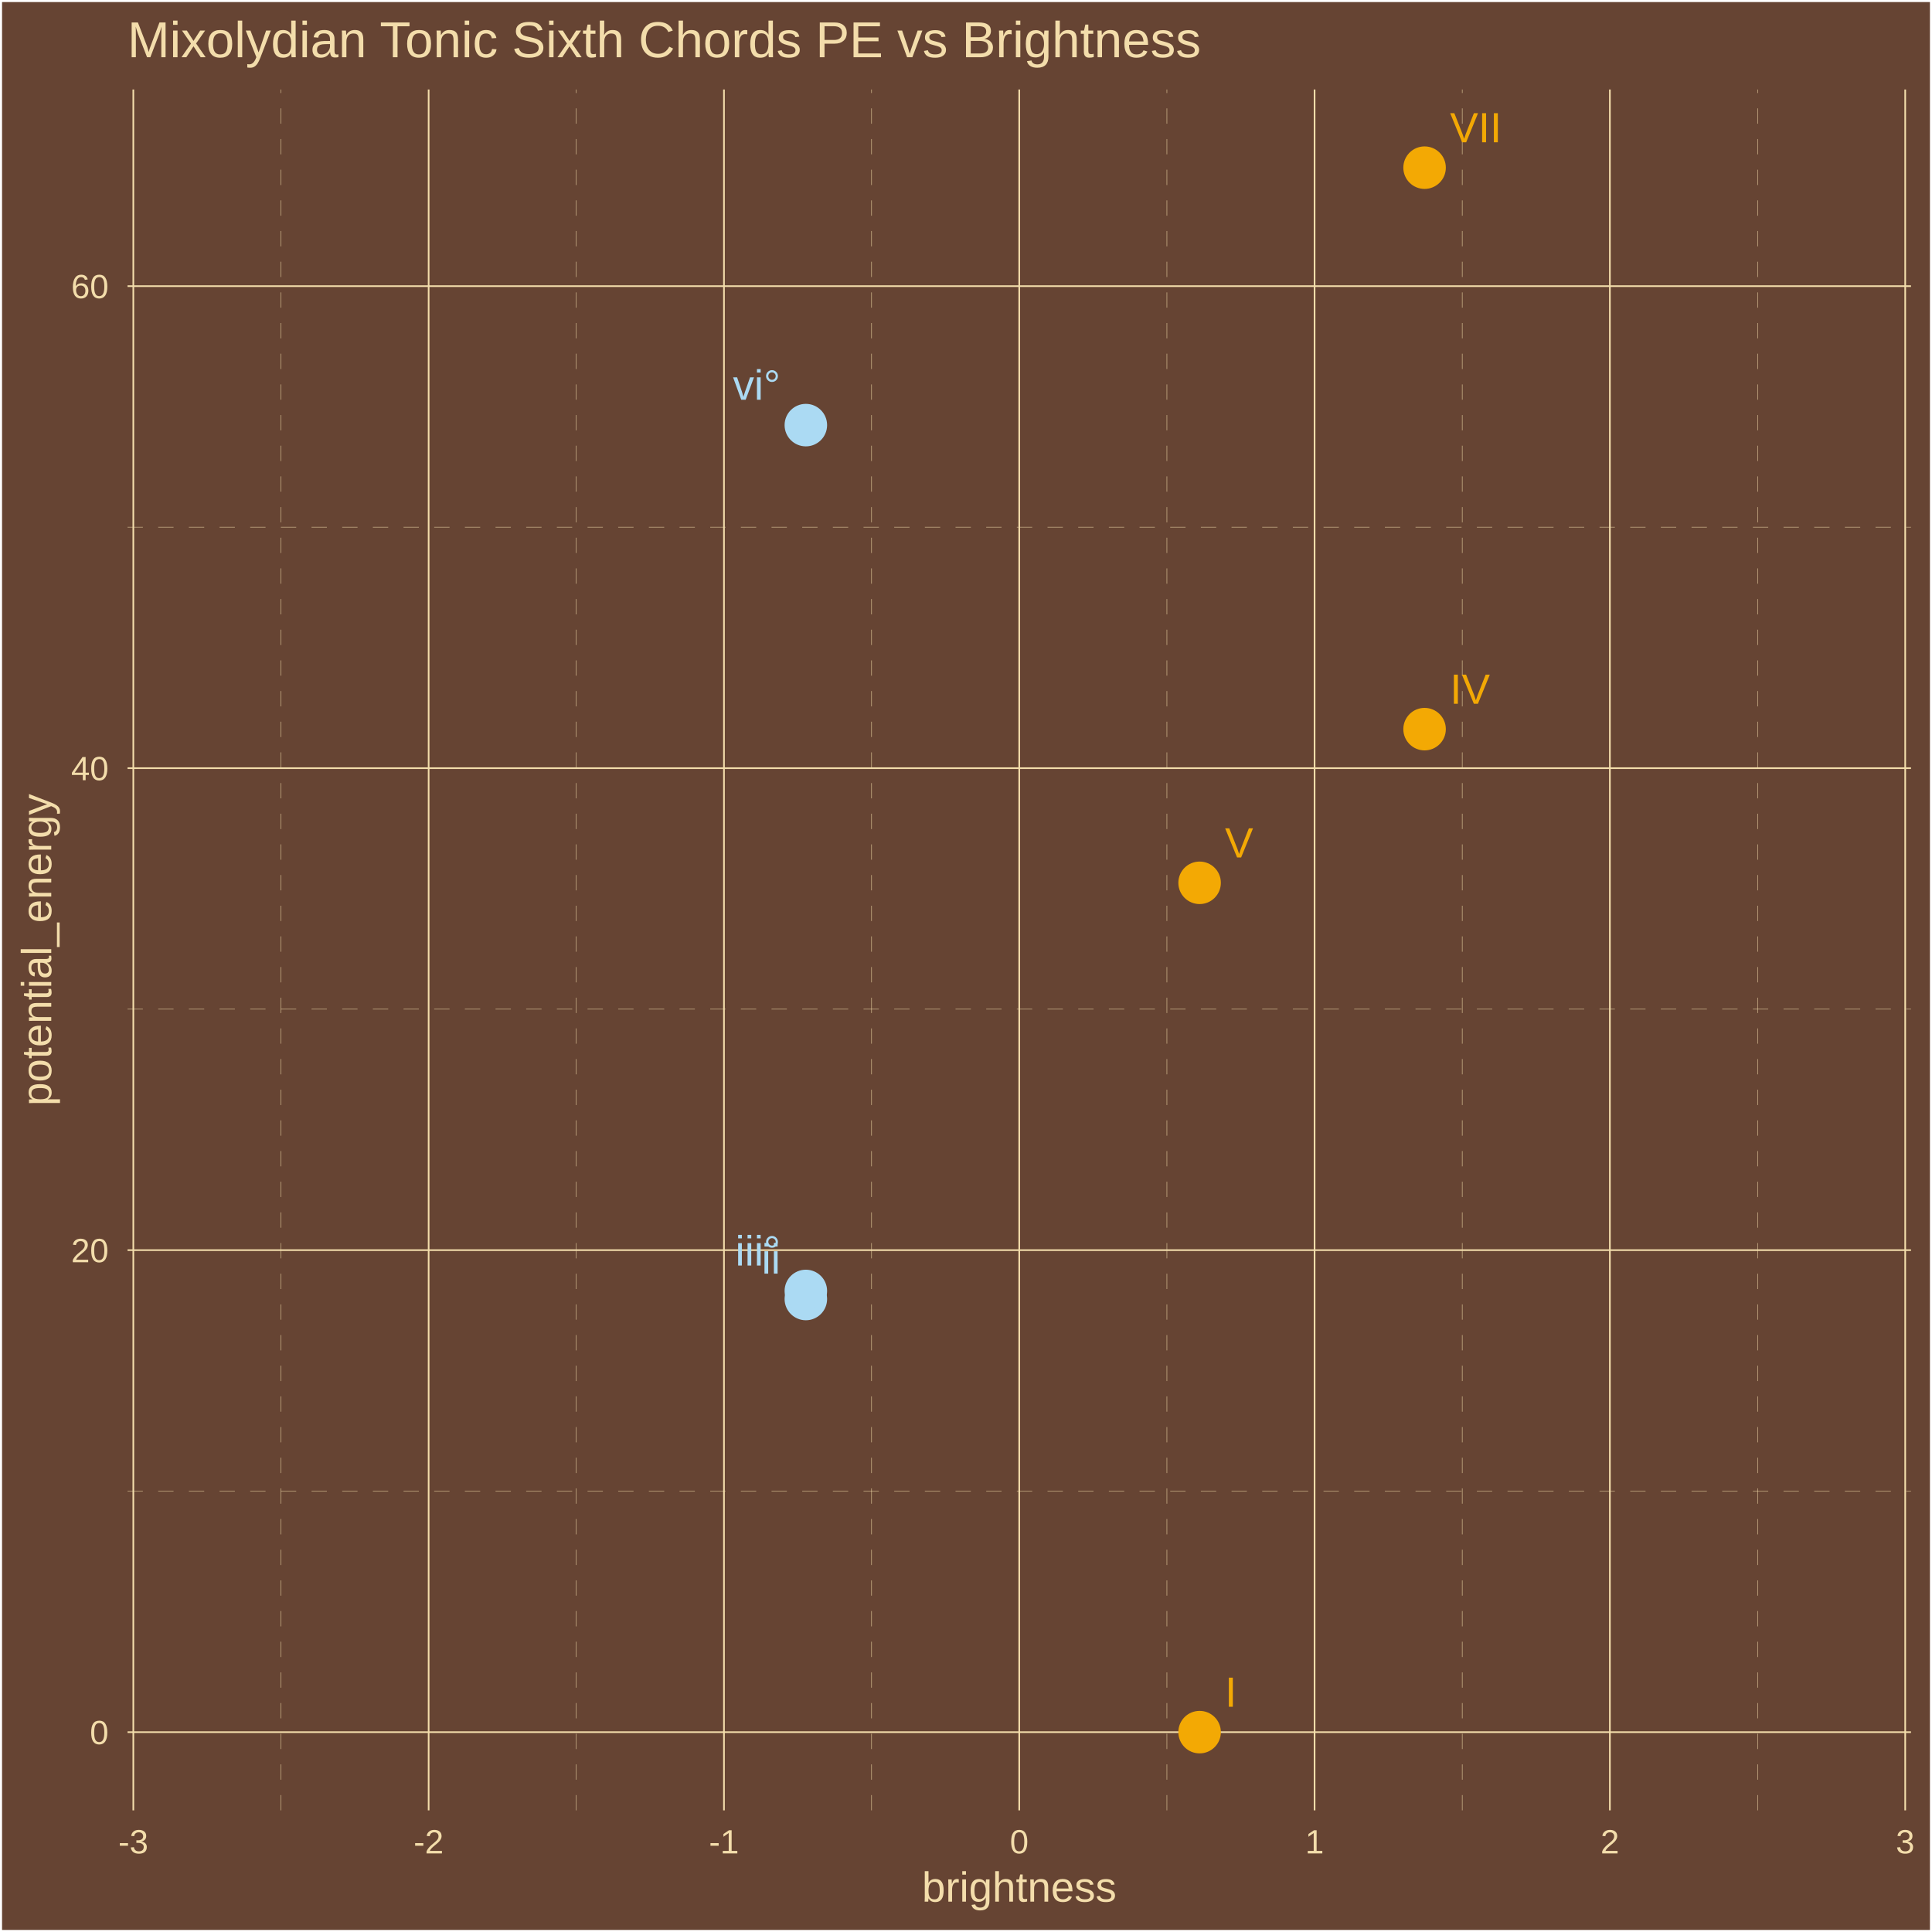
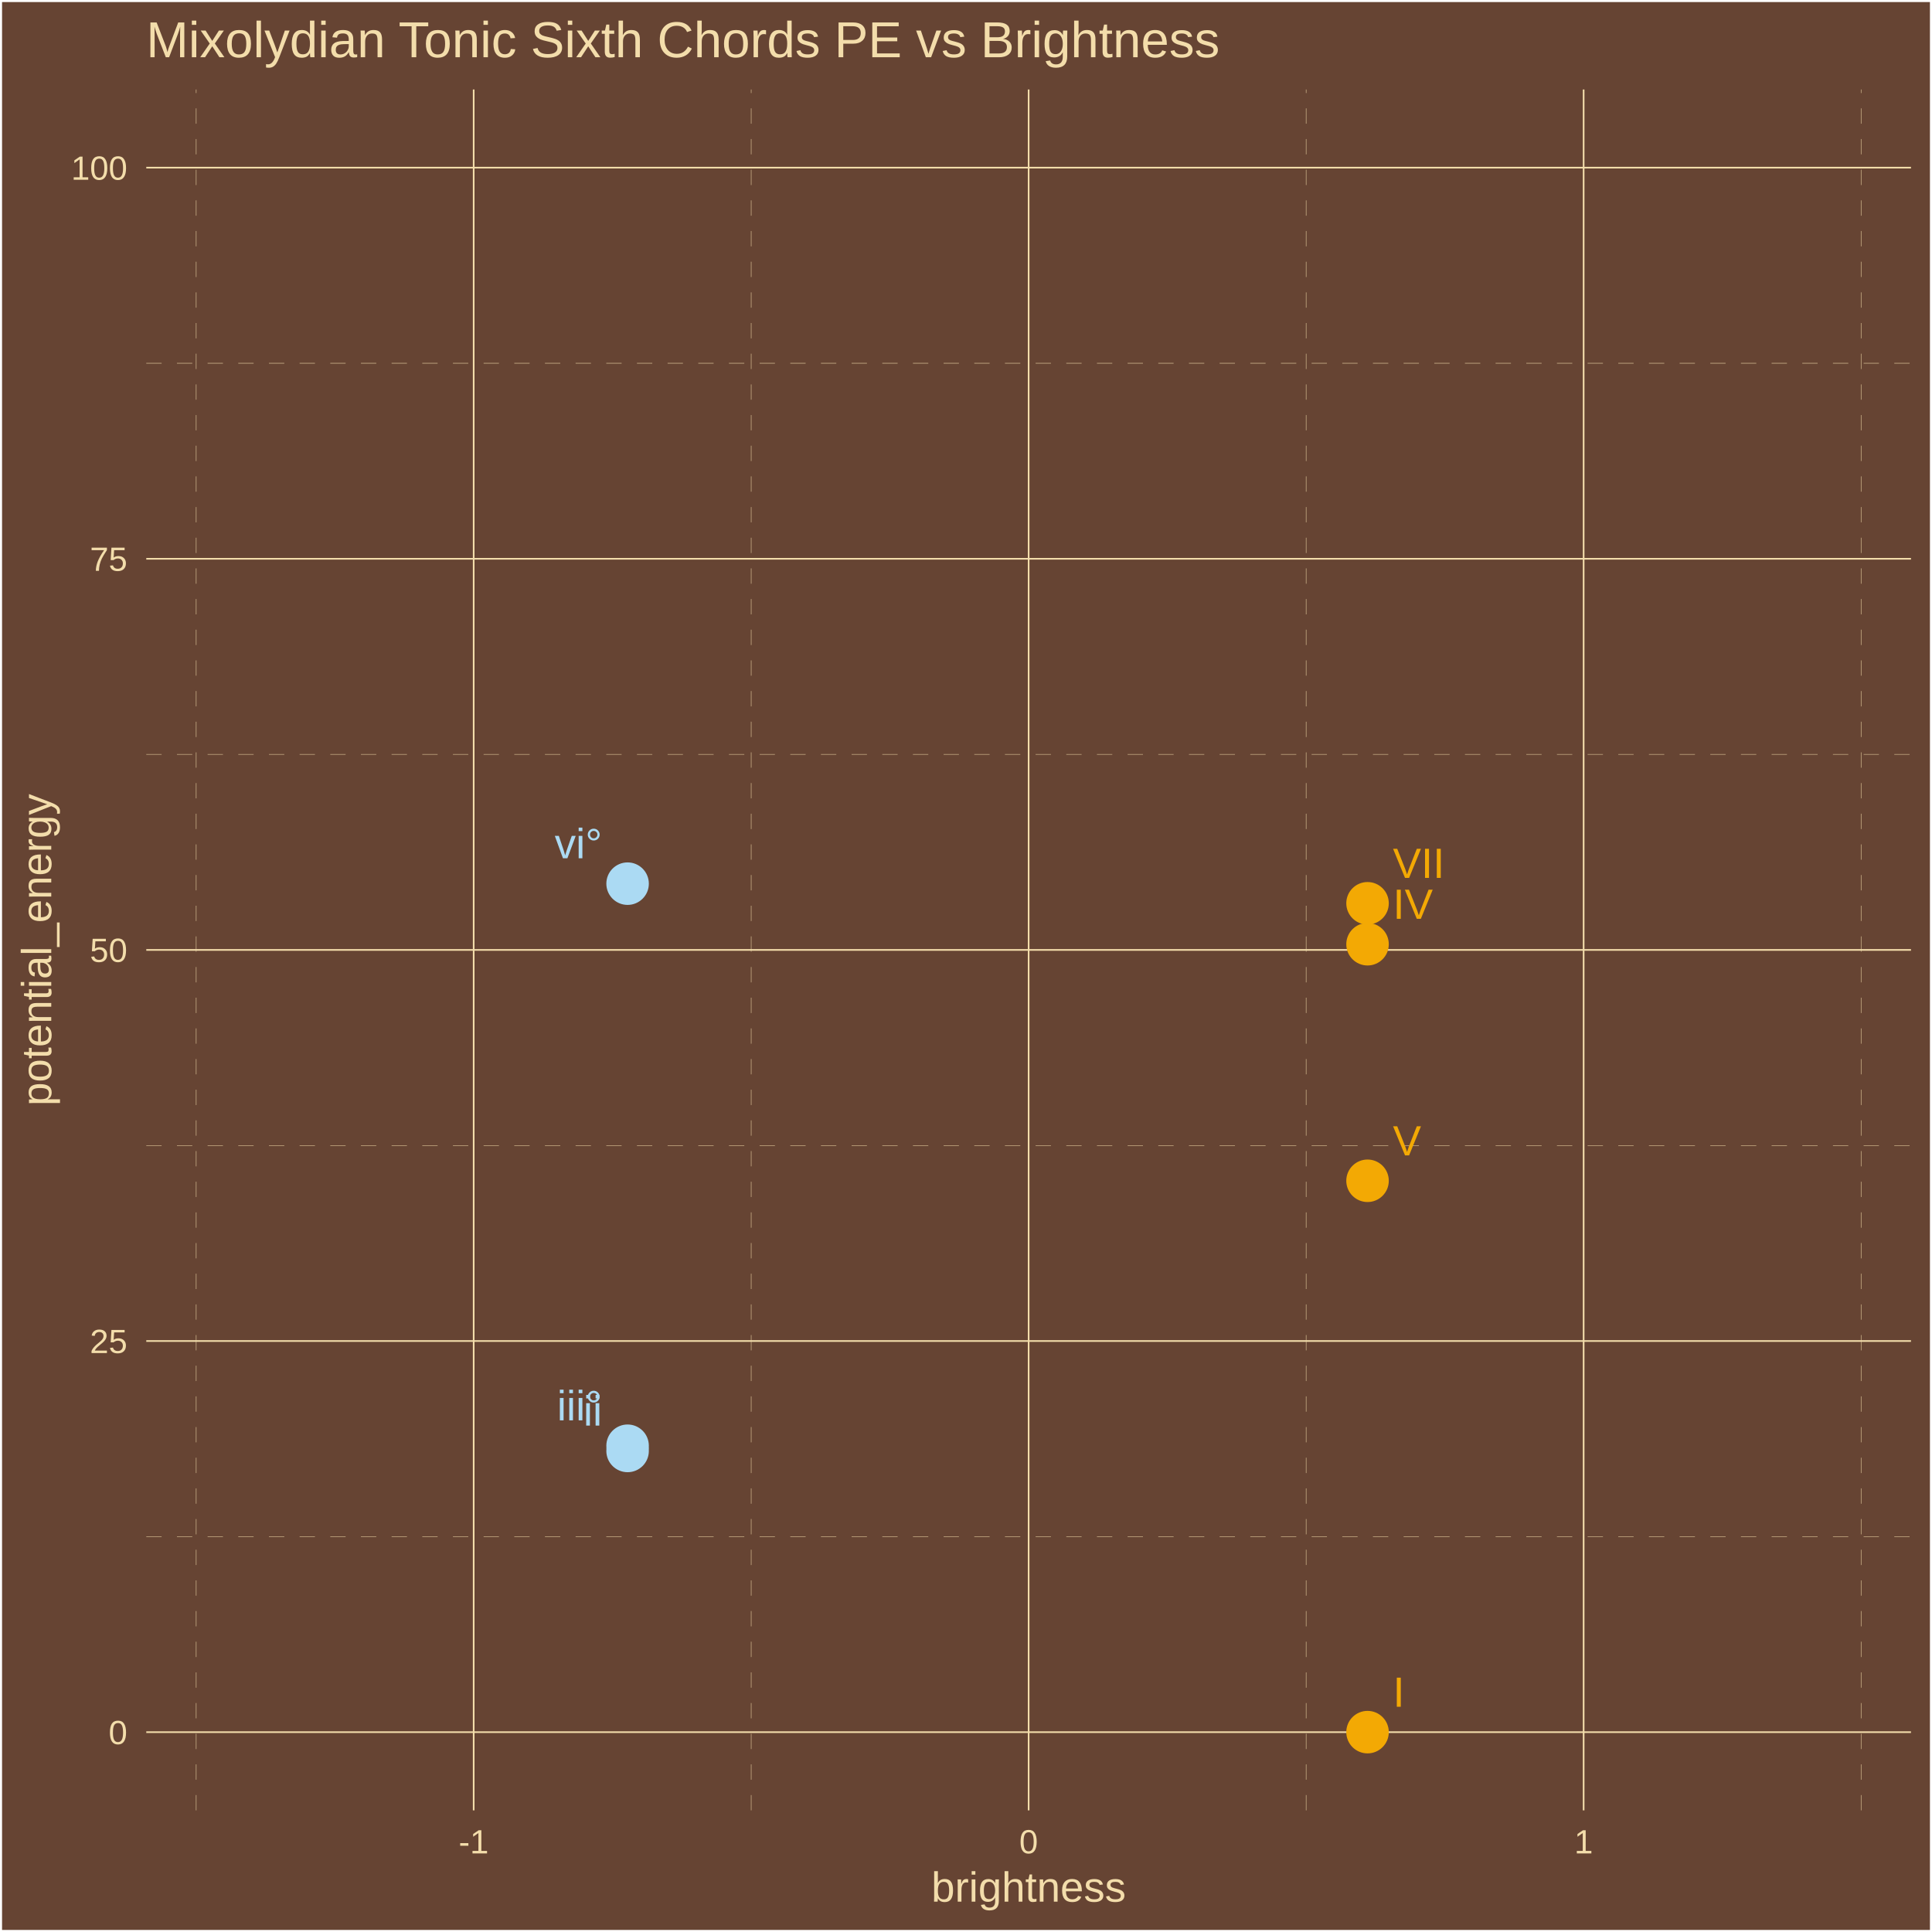
<svg xmlns="http://www.w3.org/2000/svg" class="svglite" width="504.00pt" height="504.00pt" viewBox="0 0 504.00 504.00">
  <defs>
    <style type="text/css">
    .svglite line, .svglite polyline, .svglite polygon, .svglite path, .svglite rect, .svglite circle {
      fill: none;
      stroke: #000000;
      stroke-linecap: round;
      stroke-linejoin: round;
      stroke-miterlimit: 10.00;
    }
    .svglite text {
      white-space: pre;
    }
  </style>
  </defs>
  <rect width="100%" height="100%" style="stroke: none; fill: #664433;" />
  <defs>
    <clipPath id="cpMC4wMHw1MDQuMDB8MC4wMHw1MDQuMDA=">
      <rect x="0.00" y="0.00" width="504.00" height="504.00" />
    </clipPath>
  </defs>
  <g clip-path="url(#cpMC4wMHw1MDQuMDB8MC4wMHw1MDQuMDA=)">
    <rect x="0.00" y="0" width="504.00" height="504.00" style="stroke-width: 1.07; stroke: #FFFFFF; fill: #664433;" />
  </g>
  <defs>
-     <clipPath id="cpMzMuMjd8NDk4LjUyfDIzLjM0fDQ3Mi4yNw==">
-       <rect x="33.27" y="23.34" width="465.25" height="448.93" />
+     <clipPath id="cpMzguMTZ8NDk4LjUyfDIzLjM0fDQ3Mi4yNw==">
+       <rect x="38.16" y="23.34" width="460.36" height="448.93" />
    </clipPath>
  </defs>
-   <g clip-path="url(#cpMzMuMjd8NDk4LjUyfDIzLjM0fDQ3Mi4yNw==)">
-     <rect x="33.27" y="23.34" width="465.25" height="448.93" style="stroke-width: 1.07; stroke: none; fill: #664433;" />
-     <polyline points="33.27,388.99 498.52,388.99 " style="stroke-width: 0.11; stroke: #F3DDAB; stroke-dasharray: 4.00,4.00; stroke-linecap: butt;" />
-     <polyline points="33.27,263.26 498.52,263.26 " style="stroke-width: 0.11; stroke: #F3DDAB; stroke-dasharray: 4.00,4.00; stroke-linecap: butt;" />
-     <polyline points="33.27,137.52 498.52,137.52 " style="stroke-width: 0.11; stroke: #F3DDAB; stroke-dasharray: 4.00,4.00; stroke-linecap: butt;" />
-     <polyline points="73.30,472.27 73.30,23.34 " style="stroke-width: 0.11; stroke: #F3DDAB; stroke-dasharray: 4.00,4.00; stroke-linecap: butt;" />
-     <polyline points="150.34,472.27 150.34,23.34 " style="stroke-width: 0.11; stroke: #F3DDAB; stroke-dasharray: 4.00,4.00; stroke-linecap: butt;" />
-     <polyline points="227.37,472.27 227.37,23.34 " style="stroke-width: 0.11; stroke: #F3DDAB; stroke-dasharray: 4.00,4.00; stroke-linecap: butt;" />
-     <polyline points="304.41,472.27 304.41,23.34 " style="stroke-width: 0.11; stroke: #F3DDAB; stroke-dasharray: 4.00,4.00; stroke-linecap: butt;" />
-     <polyline points="381.45,472.27 381.45,23.34 " style="stroke-width: 0.11; stroke: #F3DDAB; stroke-dasharray: 4.00,4.00; stroke-linecap: butt;" />
-     <polyline points="458.49,472.27 458.49,23.34 " style="stroke-width: 0.11; stroke: #F3DDAB; stroke-dasharray: 4.00,4.00; stroke-linecap: butt;" />
-     <polyline points="33.27,451.86 498.52,451.86 " style="stroke-width: 0.43; stroke: #F3DDAB; stroke-linecap: butt;" />
-     <polyline points="33.27,326.12 498.52,326.12 " style="stroke-width: 0.43; stroke: #F3DDAB; stroke-linecap: butt;" />
-     <polyline points="33.27,200.39 498.52,200.39 " style="stroke-width: 0.43; stroke: #F3DDAB; stroke-linecap: butt;" />
-     <polyline points="33.27,74.65 498.52,74.65 " style="stroke-width: 0.43; stroke: #F3DDAB; stroke-linecap: butt;" />
-     <polyline points="34.78,472.27 34.78,23.34 " style="stroke-width: 0.43; stroke: #F3DDAB; stroke-linecap: butt;" />
-     <polyline points="111.82,472.27 111.82,23.34 " style="stroke-width: 0.43; stroke: #F3DDAB; stroke-linecap: butt;" />
-     <polyline points="188.86,472.27 188.86,23.34 " style="stroke-width: 0.43; stroke: #F3DDAB; stroke-linecap: butt;" />
-     <polyline points="265.89,472.27 265.89,23.34 " style="stroke-width: 0.43; stroke: #F3DDAB; stroke-linecap: butt;" />
-     <polyline points="342.93,472.27 342.93,23.34 " style="stroke-width: 0.43; stroke: #F3DDAB; stroke-linecap: butt;" />
-     <polyline points="419.97,472.27 419.97,23.34 " style="stroke-width: 0.43; stroke: #F3DDAB; stroke-linecap: butt;" />
-     <polyline points="497.01,472.27 497.01,23.34 " style="stroke-width: 0.43; stroke: #F3DDAB; stroke-linecap: butt;" />
-     <circle cx="312.94" cy="451.86" r="5.19" style="stroke-width: 0.71; stroke: #F3A904; fill: #F3A904;" />
-     <circle cx="210.22" cy="338.87" r="5.19" style="stroke-width: 0.71; stroke: #ABDAF3; fill: #ABDAF3;" />
-     <circle cx="210.22" cy="336.77" r="5.19" style="stroke-width: 0.71; stroke: #ABDAF3; fill: #ABDAF3;" />
-     <circle cx="371.63" cy="190.21" r="5.19" style="stroke-width: 0.71; stroke: #F3A904; fill: #F3A904;" />
-     <circle cx="312.94" cy="230.30" r="5.19" style="stroke-width: 0.71; stroke: #F3A904; fill: #F3A904;" />
-     <circle cx="210.22" cy="110.90" r="5.19" style="stroke-width: 0.71; stroke: #ABDAF3; fill: #ABDAF3;" />
-     <circle cx="371.63" cy="43.74" r="5.19" style="stroke-width: 0.71; stroke: #F3A904; fill: #F3A904;" />
-     <polygon points="315.10,451.86 328.24,451.86 328.16,451.86 328.50,451.84 328.85,451.77 329.17,451.65 329.47,451.48 329.74,451.26 329.97,451.00 330.16,450.70 330.29,450.38 330.38,450.05 330.40,449.70 330.40,449.70 330.40,431.71 330.40,431.71 330.38,431.36 330.29,431.02 330.16,430.70 329.97,430.41 329.74,430.15 329.47,429.93 329.17,429.76 328.85,429.63 328.50,429.56 328.24,429.55 315.10,429.55 315.36,429.56 315.01,429.55 314.67,429.59 314.33,429.69 314.02,429.84 313.73,430.03 313.48,430.28 313.27,430.55 313.11,430.86 313.00,431.19 312.94,431.53 312.94,431.71 312.94,449.70 312.94,449.53 312.94,449.87 313.00,450.22 313.11,450.55 313.27,450.85 313.48,451.13 313.73,451.37 314.02,451.57 314.33,451.72 314.67,451.82 315.01,451.86 " style="stroke-width: nan; stroke: none;" />
-     <text x="319.56" y="445.24" style="font-size: 11.04px;fill: #F3A904; font-family: &quot;Arial&quot;;" textLength="3.07px" lengthAdjust="spacingAndGlyphs">I</text>
-     <polygon points="193.08,338.87 208.06,338.87 207.97,338.87 208.32,338.86 208.66,338.79 208.98,338.66 209.29,338.49 209.56,338.27 209.79,338.01 209.97,337.71 210.11,337.40 210.19,337.06 210.22,336.71 210.22,336.71 210.22,318.72 210.22,318.72 210.19,318.37 210.11,318.03 209.97,317.71 209.79,317.42 209.56,317.16 209.29,316.94 208.98,316.77 208.66,316.64 208.32,316.57 208.06,316.56 193.08,316.56 193.34,316.57 193.00,316.56 192.65,316.60 192.32,316.70 192.00,316.85 191.72,317.05 191.47,317.29 191.26,317.56 191.10,317.87 190.99,318.20 190.93,318.54 190.92,318.72 190.92,336.71 190.93,336.54 190.93,336.88 190.99,337.23 191.10,337.56 191.26,337.87 191.47,338.14 191.72,338.38 192.00,338.58 192.32,338.73 192.65,338.83 193.00,338.87 " style="stroke-width: nan; stroke: none;" />
-     <text x="203.60" y="332.25" text-anchor="end" style="font-size: 11.04px;fill: #ABDAF3; font-family: &quot;Arial&quot;;" textLength="4.90px" lengthAdjust="spacingAndGlyphs">ii</text>
-     <polygon points="186.22,336.77 208.06,336.77 207.97,336.77 208.32,336.75 208.66,336.68 208.98,336.56 209.29,336.39 209.56,336.17 209.79,335.91 209.97,335.61 210.11,335.29 210.19,334.95 210.22,334.61 210.22,334.61 210.22,316.62 210.22,316.62 210.19,316.27 210.11,315.93 209.97,315.61 209.79,315.32 209.56,315.06 209.29,314.84 208.98,314.66 208.66,314.54 208.32,314.47 208.06,314.46 186.22,314.46 186.48,314.47 186.13,314.46 185.79,314.50 185.46,314.60 185.14,314.75 184.86,314.94 184.60,315.18 184.40,315.46 184.23,315.77 184.12,316.10 184.07,316.44 184.06,316.62 184.06,334.61 184.07,334.43 184.07,334.78 184.12,335.13 184.23,335.46 184.40,335.76 184.60,336.04 184.86,336.28 185.14,336.48 185.46,336.63 185.79,336.72 186.13,336.77 " style="stroke-width: nan; stroke: none;" />
-     <text x="203.60" y="330.14" text-anchor="end" style="font-size: 11.04px;fill: #ABDAF3; font-family: &quot;Arial&quot;;" textLength="11.76px" lengthAdjust="spacingAndGlyphs">iii°</text>
-     <polygon points="373.79,190.21 394.30,190.21 394.21,190.21 394.56,190.20 394.90,190.13 395.22,190.00 395.53,189.83 395.80,189.61 396.03,189.35 396.21,189.06 396.35,188.74 396.43,188.40 396.46,188.05 396.46,188.05 396.46,170.06 396.46,170.06 396.43,169.71 396.35,169.38 396.21,169.06 396.03,168.76 395.80,168.50 395.53,168.28 395.22,168.11 394.90,167.99 394.56,167.92 394.30,167.90 373.79,167.90 374.05,167.92 373.71,167.90 373.36,167.94 373.03,168.04 372.71,168.19 372.43,168.39 372.18,168.63 371.97,168.91 371.81,169.21 371.70,169.54 371.64,169.89 371.63,170.06 371.63,188.05 371.64,187.88 371.64,188.23 371.70,188.57 371.81,188.90 371.97,189.21 372.18,189.49 372.43,189.73 372.71,189.92 373.03,190.07 373.36,190.17 373.71,190.21 " style="stroke-width: nan; stroke: none;" />
-     <text x="378.26" y="183.59" style="font-size: 11.04px;fill: #F3A904; font-family: &quot;Arial&quot;;" textLength="10.43px" lengthAdjust="spacingAndGlyphs">IV</text>
-     <polygon points="315.10,230.30 332.54,230.30 332.45,230.30 332.80,230.29 333.14,230.22 333.46,230.10 333.76,229.92 334.03,229.70 334.26,229.44 334.45,229.15 334.58,228.83 334.67,228.49 334.70,228.14 334.70,228.14 334.70,210.15 334.70,210.15 334.67,209.81 334.58,209.47 334.45,209.15 334.26,208.85 334.03,208.59 333.76,208.37 333.46,208.20 333.14,208.08 332.80,208.01 332.54,207.99 315.10,207.99 315.36,208.01 315.01,207.99 314.67,208.04 314.33,208.13 314.02,208.28 313.73,208.48 313.48,208.72 313.27,209.00 313.11,209.31 313.00,209.63 312.94,209.98 312.94,210.15 312.94,228.14 312.94,227.97 312.94,228.32 313.00,228.66 313.11,228.99 313.27,229.30 313.48,229.58 313.73,229.82 314.02,230.02 314.33,230.16 314.67,230.26 315.01,230.30 " style="stroke-width: nan; stroke: none;" />
-     <text x="319.56" y="223.68" style="font-size: 11.04px;fill: #F3A904; font-family: &quot;Arial&quot;;" textLength="7.36px" lengthAdjust="spacingAndGlyphs">V</text>
-     <polygon points="185.60,110.90 208.06,110.90 207.97,110.90 208.32,110.88 208.66,110.81 208.98,110.69 209.29,110.52 209.56,110.30 209.79,110.04 209.97,109.74 210.11,109.42 210.19,109.09 210.22,108.74 210.22,108.74 210.22,90.75 210.22,90.75 210.19,90.40 210.11,90.06 209.97,89.74 209.79,89.45 209.56,89.19 209.29,88.97 208.98,88.79 208.66,88.67 208.32,88.60 208.06,88.59 185.60,88.59 185.86,88.60 185.52,88.59 185.17,88.63 184.84,88.73 184.52,88.88 184.24,89.07 183.99,89.31 183.78,89.59 183.62,89.90 183.50,90.23 183.45,90.57 183.44,90.75 183.44,108.74 183.45,108.57 183.45,108.91 183.50,109.26 183.62,109.59 183.78,109.89 183.99,110.17 184.24,110.41 184.52,110.61 184.84,110.76 185.17,110.86 185.52,110.90 " style="stroke-width: nan; stroke: none;" />
-     <text x="203.60" y="104.28" text-anchor="end" style="font-size: 11.04px;fill: #ABDAF3; font-family: &quot;Arial&quot;;" textLength="12.38px" lengthAdjust="spacingAndGlyphs">vi°</text>
-     <polygon points="373.79,43.74 397.37,43.74 397.28,43.74 397.63,43.73 397.97,43.66 398.29,43.53 398.59,43.36 398.86,43.14 399.09,42.88 399.28,42.59 399.41,42.27 399.50,41.93 399.53,41.58 399.53,41.58 399.53,23.59 399.53,23.59 399.50,23.24 399.41,22.90 399.28,22.59 399.09,22.29 398.86,22.03 398.59,21.81 398.29,21.64 397.97,21.51 397.63,21.44 397.37,21.43 373.79,21.43 374.05,21.44 373.71,21.43 373.36,21.47 373.03,21.57 372.71,21.72 372.43,21.92 372.18,22.16 371.97,22.43 371.81,22.74 371.70,23.07 371.64,23.42 371.63,23.59 371.63,41.58 371.64,41.41 371.64,41.76 371.70,42.10 371.81,42.43 371.97,42.74 372.18,43.01 372.43,43.25 372.71,43.45 373.03,43.60 373.36,43.70 373.71,43.74 " style="stroke-width: nan; stroke: none;" />
-     <text x="378.26" y="37.12" style="font-size: 11.04px;fill: #F3A904; font-family: &quot;Arial&quot;;" textLength="13.49px" lengthAdjust="spacingAndGlyphs">VII</text>
+   <g clip-path="url(#cpMzguMTZ8NDk4LjUyfDIzLjM0fDQ3Mi4yNw==)">
+     <rect x="38.16" y="23.34" width="460.36" height="448.93" style="stroke-width: 1.07; stroke: none; fill: #664433;" />
+     <polyline points="38.16,400.85 498.52,400.85 " style="stroke-width: 0.11; stroke: #F3DDAB; stroke-dasharray: 4.00,4.00; stroke-linecap: butt;" />
+     <polyline points="38.16,298.82 498.52,298.82 " style="stroke-width: 0.11; stroke: #F3DDAB; stroke-dasharray: 4.00,4.00; stroke-linecap: butt;" />
+     <polyline points="38.16,196.79 498.52,196.79 " style="stroke-width: 0.11; stroke: #F3DDAB; stroke-dasharray: 4.00,4.00; stroke-linecap: butt;" />
+     <polyline points="38.16,94.76 498.52,94.76 " style="stroke-width: 0.11; stroke: #F3DDAB; stroke-dasharray: 4.00,4.00; stroke-linecap: butt;" />
+     <polyline points="51.18,472.27 51.18,23.34 " style="stroke-width: 0.11; stroke: #F3DDAB; stroke-dasharray: 4.00,4.00; stroke-linecap: butt;" />
+     <polyline points="195.96,472.27 195.96,23.34 " style="stroke-width: 0.11; stroke: #F3DDAB; stroke-dasharray: 4.00,4.00; stroke-linecap: butt;" />
+     <polyline points="340.73,472.27 340.73,23.34 " style="stroke-width: 0.11; stroke: #F3DDAB; stroke-dasharray: 4.00,4.00; stroke-linecap: butt;" />
+     <polyline points="485.50,472.27 485.50,23.34 " style="stroke-width: 0.11; stroke: #F3DDAB; stroke-dasharray: 4.00,4.00; stroke-linecap: butt;" />
+     <polyline points="38.16,451.86 498.52,451.86 " style="stroke-width: 0.43; stroke: #F3DDAB; stroke-linecap: butt;" />
+     <polyline points="38.16,349.83 498.52,349.83 " style="stroke-width: 0.43; stroke: #F3DDAB; stroke-linecap: butt;" />
+     <polyline points="38.16,247.80 498.52,247.80 " style="stroke-width: 0.43; stroke: #F3DDAB; stroke-linecap: butt;" />
+     <polyline points="38.16,145.77 498.52,145.77 " style="stroke-width: 0.43; stroke: #F3DDAB; stroke-linecap: butt;" />
+     <polyline points="38.16,43.74 498.52,43.74 " style="stroke-width: 0.43; stroke: #F3DDAB; stroke-linecap: butt;" />
+     <polyline points="123.57,472.27 123.57,23.34 " style="stroke-width: 0.43; stroke: #F3DDAB; stroke-linecap: butt;" />
+     <polyline points="268.34,472.27 268.34,23.34 " style="stroke-width: 0.43; stroke: #F3DDAB; stroke-linecap: butt;" />
+     <polyline points="413.12,472.27 413.12,23.34 " style="stroke-width: 0.43; stroke: #F3DDAB; stroke-linecap: butt;" />
+     <circle cx="356.75" cy="451.86" r="5.19" style="stroke-width: 0.71; stroke: #F3A904; fill: #F3A904;" />
+     <circle cx="163.72" cy="378.51" r="5.19" style="stroke-width: 0.71; stroke: #ABDAF3; fill: #ABDAF3;" />
+     <circle cx="163.72" cy="377.15" r="5.19" style="stroke-width: 0.71; stroke: #ABDAF3; fill: #ABDAF3;" />
+     <circle cx="356.75" cy="246.32" r="5.19" style="stroke-width: 0.71; stroke: #F3A904; fill: #F3A904;" />
+     <circle cx="356.75" cy="308.03" r="5.19" style="stroke-width: 0.71; stroke: #F3A904; fill: #F3A904;" />
+     <circle cx="163.72" cy="230.52" r="5.19" style="stroke-width: 0.71; stroke: #ABDAF3; fill: #ABDAF3;" />
+     <circle cx="356.75" cy="235.64" r="5.19" style="stroke-width: 0.71; stroke: #F3A904; fill: #F3A904;" />
+     <polygon points="358.91,451.86 372.05,451.86 371.97,451.86 372.32,451.84 372.66,451.77 372.98,451.65 373.28,451.48 373.55,451.26 373.78,451.00 373.97,450.70 374.10,450.38 374.19,450.05 374.21,449.70 374.21,449.70 374.21,431.71 374.21,431.71 374.19,431.36 374.10,431.02 373.97,430.70 373.78,430.41 373.55,430.15 373.28,429.93 372.98,429.76 372.66,429.63 372.32,429.56 372.05,429.55 358.91,429.55 359.17,429.56 358.82,429.55 358.48,429.59 358.14,429.69 357.83,429.84 357.54,430.03 357.29,430.28 357.08,430.55 356.92,430.86 356.81,431.19 356.75,431.53 356.75,431.71 356.75,449.70 356.75,449.53 356.75,449.87 356.81,450.22 356.92,450.55 357.08,450.85 357.29,451.13 357.54,451.37 357.83,451.57 358.14,451.72 358.48,451.82 358.82,451.86 " style="stroke-width: nan; stroke: none;" />
+     <text x="363.37" y="445.24" style="font-size: 11.04px;fill: #F3A904; font-family: &quot;Arial&quot;;" textLength="3.07px" lengthAdjust="spacingAndGlyphs">I</text>
+     <polygon points="146.58,378.51 161.56,378.51 161.47,378.51 161.82,378.50 162.16,378.43 162.48,378.30 162.78,378.13 163.05,377.91 163.28,377.65 163.47,377.36 163.60,377.04 163.69,376.70 163.72,376.35 163.72,376.35 163.72,358.36 163.72,358.36 163.69,358.01 163.60,357.67 163.47,357.36 163.28,357.06 163.05,356.80 162.78,356.58 162.48,356.41 162.16,356.28 161.82,356.21 161.56,356.20 146.58,356.20 146.84,356.21 146.49,356.20 146.15,356.24 145.81,356.34 145.50,356.49 145.21,356.69 144.96,356.93 144.75,357.20 144.59,357.51 144.48,357.84 144.43,358.19 144.42,358.36 144.42,376.35 144.43,376.18 144.43,376.53 144.48,376.87 144.59,377.20 144.75,377.51 144.96,377.78 145.21,378.02 145.50,378.22 145.81,378.37 146.15,378.47 146.49,378.51 " style="stroke-width: nan; stroke: none;" />
+     <text x="157.09" y="371.89" text-anchor="end" style="font-size: 11.04px;fill: #ABDAF3; font-family: &quot;Arial&quot;;" textLength="4.90px" lengthAdjust="spacingAndGlyphs">ii</text>
+     <polygon points="139.72,377.15 161.56,377.15 161.47,377.15 161.82,377.13 162.16,377.06 162.48,376.94 162.78,376.76 163.05,376.54 163.28,376.28 163.47,375.99 163.60,375.67 163.69,375.33 163.72,374.99 163.72,374.99 163.72,356.99 163.72,356.99 163.69,356.65 163.60,356.31 163.47,355.99 163.28,355.70 163.05,355.44 162.78,355.22 162.48,355.04 162.16,354.92 161.82,354.85 161.56,354.83 139.72,354.83 139.98,354.85 139.63,354.84 139.29,354.88 138.95,354.97 138.64,355.12 138.35,355.32 138.10,355.56 137.89,355.84 137.73,356.15 137.62,356.48 137.56,356.82 137.56,356.99 137.56,374.99 137.56,374.81 137.56,375.16 137.62,375.50 137.73,375.83 137.89,376.14 138.10,376.42 138.35,376.66 138.64,376.86 138.95,377.01 139.29,377.10 139.63,377.15 " style="stroke-width: nan; stroke: none;" />
+     <text x="157.09" y="370.52" text-anchor="end" style="font-size: 11.04px;fill: #ABDAF3; font-family: &quot;Arial&quot;;" textLength="11.76px" lengthAdjust="spacingAndGlyphs">iii°</text>
+     <polygon points="358.91,246.32 379.41,246.32 379.33,246.31 379.67,246.30 380.01,246.23 380.34,246.11 380.64,245.93 380.91,245.71 381.14,245.45 381.33,245.16 381.46,244.84 381.55,244.50 381.57,244.16 381.57,244.16 381.57,226.16 381.57,226.16 381.55,225.82 381.46,225.48 381.33,225.16 381.14,224.87 380.91,224.61 380.64,224.39 380.34,224.21 380.01,224.09 379.67,224.02 379.41,224.00 358.91,224.00 359.17,224.02 358.82,224.01 358.48,224.05 358.14,224.14 357.83,224.29 357.54,224.49 357.29,224.73 357.08,225.01 356.92,225.32 356.81,225.65 356.75,225.99 356.75,226.16 356.75,244.16 356.75,243.98 356.75,244.33 356.81,244.67 356.92,245.00 357.08,245.31 357.29,245.59 357.54,245.83 357.83,246.03 358.14,246.18 358.48,246.27 358.82,246.31 " style="stroke-width: nan; stroke: none;" />
+     <text x="363.37" y="239.69" style="font-size: 11.04px;fill: #F3A904; font-family: &quot;Arial&quot;;" textLength="10.43px" lengthAdjust="spacingAndGlyphs">IV</text>
+     <polygon points="358.91,308.03 376.35,308.03 376.26,308.03 376.61,308.02 376.95,307.95 377.27,307.83 377.57,307.65 377.84,307.43 378.07,307.17 378.26,306.88 378.39,306.56 378.48,306.22 378.51,305.87 378.51,305.87 378.51,287.88 378.51,287.88 378.48,287.53 378.39,287.20 378.26,286.88 378.07,286.58 377.84,286.32 377.57,286.10 377.27,285.93 376.95,285.81 376.61,285.74 376.35,285.72 358.91,285.72 359.17,285.74 358.82,285.72 358.48,285.77 358.14,285.86 357.83,286.01 357.54,286.21 357.29,286.45 357.08,286.73 356.92,287.03 356.81,287.36 356.75,287.71 356.75,287.88 356.75,305.87 356.75,305.70 356.75,306.05 356.81,306.39 356.92,306.72 357.08,307.03 357.29,307.31 357.54,307.55 357.83,307.74 358.14,307.89 358.48,307.99 358.82,308.03 " style="stroke-width: nan; stroke: none;" />
+     <text x="363.37" y="301.41" style="font-size: 11.04px;fill: #F3A904; font-family: &quot;Arial&quot;;" textLength="7.36px" lengthAdjust="spacingAndGlyphs">V</text>
+     <polygon points="139.10,230.52 161.56,230.52 161.47,230.52 161.82,230.50 162.16,230.44 162.48,230.31 162.78,230.14 163.05,229.92 163.28,229.66 163.47,229.36 163.60,229.04 163.69,228.71 163.72,228.36 163.72,228.36 163.72,210.37 163.72,210.37 163.69,210.02 163.60,209.68 163.47,209.36 163.28,209.07 163.05,208.81 162.78,208.59 162.48,208.42 162.16,208.29 161.82,208.22 161.56,208.21 139.10,208.21 139.36,208.22 139.01,208.21 138.67,208.25 138.33,208.35 138.02,208.50 137.73,208.69 137.48,208.94 137.27,209.21 137.11,209.52 137.00,209.85 136.95,210.19 136.94,210.37 136.94,228.36 136.95,228.19 136.95,228.53 137.00,228.88 137.11,229.21 137.27,229.51 137.48,229.79 137.73,230.03 138.02,230.23 138.33,230.38 138.67,230.48 139.01,230.52 " style="stroke-width: nan; stroke: none;" />
+     <text x="157.09" y="223.90" text-anchor="end" style="font-size: 11.04px;fill: #ABDAF3; font-family: &quot;Arial&quot;;" textLength="12.38px" lengthAdjust="spacingAndGlyphs">vi°</text>
+     <polygon points="358.91,235.64 382.48,235.64 382.39,235.64 382.74,235.63 383.08,235.56 383.41,235.43 383.71,235.26 383.98,235.04 384.21,234.78 384.39,234.48 384.53,234.16 384.61,233.83 384.64,233.48 384.64,233.48 384.64,215.49 384.64,215.49 384.61,215.14 384.53,214.80 384.39,214.48 384.21,214.19 383.98,213.93 383.71,213.71 383.41,213.54 383.08,213.41 382.74,213.34 382.48,213.33 358.91,213.33 359.17,213.34 358.82,213.33 358.48,213.37 358.14,213.47 357.83,213.62 357.54,213.82 357.29,214.06 357.08,214.33 356.92,214.64 356.81,214.97 356.75,215.31 356.75,215.49 356.75,233.48 356.75,233.31 356.75,233.65 356.81,234.00 356.92,234.33 357.08,234.64 357.29,234.91 357.54,235.15 357.83,235.35 358.14,235.50 358.48,235.60 358.82,235.64 " style="stroke-width: nan; stroke: none;" />
+     <text x="363.37" y="229.02" style="font-size: 11.04px;fill: #F3A904; font-family: &quot;Arial&quot;;" textLength="13.49px" lengthAdjust="spacingAndGlyphs">VII</text>
  </g>
  <g clip-path="url(#cpMC4wMHw1MDQuMDB8MC4wMHw1MDQuMDA=)">
-     <text x="28.34" y="455.01" text-anchor="end" style="font-size: 8.80px;fill: #F3DDAB; font-family: &quot;Arial&quot;;" textLength="4.90px" lengthAdjust="spacingAndGlyphs">0</text>
-     <text x="28.34" y="329.28" text-anchor="end" style="font-size: 8.80px;fill: #F3DDAB; font-family: &quot;Arial&quot;;" textLength="9.79px" lengthAdjust="spacingAndGlyphs">20</text>
-     <text x="28.34" y="203.54" text-anchor="end" style="font-size: 8.80px;fill: #F3DDAB; font-family: &quot;Arial&quot;;" textLength="9.79px" lengthAdjust="spacingAndGlyphs">40</text>
-     <text x="28.34" y="77.80" text-anchor="end" style="font-size: 8.80px;fill: #F3DDAB; font-family: &quot;Arial&quot;;" textLength="9.79px" lengthAdjust="spacingAndGlyphs">60</text>
-     <text x="34.78" y="483.50" text-anchor="middle" style="font-size: 8.80px;fill: #F3DDAB; font-family: &quot;Arial&quot;;" textLength="7.83px" lengthAdjust="spacingAndGlyphs">-3</text>
-     <text x="111.82" y="483.50" text-anchor="middle" style="font-size: 8.80px;fill: #F3DDAB; font-family: &quot;Arial&quot;;" textLength="7.83px" lengthAdjust="spacingAndGlyphs">-2</text>
-     <text x="188.86" y="483.50" text-anchor="middle" style="font-size: 8.80px;fill: #F3DDAB; font-family: &quot;Arial&quot;;" textLength="7.83px" lengthAdjust="spacingAndGlyphs">-1</text>
-     <text x="265.89" y="483.50" text-anchor="middle" style="font-size: 8.80px;fill: #F3DDAB; font-family: &quot;Arial&quot;;" textLength="4.90px" lengthAdjust="spacingAndGlyphs">0</text>
-     <text x="342.93" y="483.50" text-anchor="middle" style="font-size: 8.80px;fill: #F3DDAB; font-family: &quot;Arial&quot;;" textLength="4.90px" lengthAdjust="spacingAndGlyphs">1</text>
-     <text x="419.97" y="483.50" text-anchor="middle" style="font-size: 8.80px;fill: #F3DDAB; font-family: &quot;Arial&quot;;" textLength="4.90px" lengthAdjust="spacingAndGlyphs">2</text>
-     <text x="497.01" y="483.50" text-anchor="middle" style="font-size: 8.80px;fill: #F3DDAB; font-family: &quot;Arial&quot;;" textLength="4.90px" lengthAdjust="spacingAndGlyphs">3</text>
-     <text x="265.89" y="496.09" text-anchor="middle" style="font-size: 11.00px;fill: #F3DDAB; font-family: &quot;Arial&quot;;" textLength="50.76px" lengthAdjust="spacingAndGlyphs">brightness</text>
+     <text x="33.23" y="455.01" text-anchor="end" style="font-size: 8.80px;fill: #F3DDAB; font-family: &quot;Arial&quot;;" textLength="4.90px" lengthAdjust="spacingAndGlyphs">0</text>
+     <text x="33.23" y="352.98" text-anchor="end" style="font-size: 8.80px;fill: #F3DDAB; font-family: &quot;Arial&quot;;" textLength="9.79px" lengthAdjust="spacingAndGlyphs">25</text>
+     <text x="33.23" y="250.95" text-anchor="end" style="font-size: 8.80px;fill: #F3DDAB; font-family: &quot;Arial&quot;;" textLength="9.79px" lengthAdjust="spacingAndGlyphs">50</text>
+     <text x="33.23" y="148.92" text-anchor="end" style="font-size: 8.80px;fill: #F3DDAB; font-family: &quot;Arial&quot;;" textLength="9.79px" lengthAdjust="spacingAndGlyphs">75</text>
+     <text x="33.23" y="46.90" text-anchor="end" style="font-size: 8.80px;fill: #F3DDAB; font-family: &quot;Arial&quot;;" textLength="14.69px" lengthAdjust="spacingAndGlyphs">100</text>
+     <text x="123.57" y="483.50" text-anchor="middle" style="font-size: 8.80px;fill: #F3DDAB; font-family: &quot;Arial&quot;;" textLength="7.83px" lengthAdjust="spacingAndGlyphs">-1</text>
+     <text x="268.34" y="483.50" text-anchor="middle" style="font-size: 8.80px;fill: #F3DDAB; font-family: &quot;Arial&quot;;" textLength="4.90px" lengthAdjust="spacingAndGlyphs">0</text>
+     <text x="413.12" y="483.50" text-anchor="middle" style="font-size: 8.80px;fill: #F3DDAB; font-family: &quot;Arial&quot;;" textLength="4.90px" lengthAdjust="spacingAndGlyphs">1</text>
+     <text x="268.34" y="496.09" text-anchor="middle" style="font-size: 11.00px;fill: #F3DDAB; font-family: &quot;Arial&quot;;" textLength="50.76px" lengthAdjust="spacingAndGlyphs">brightness</text>
    <text transform="translate(13.37,247.80) rotate(-90)" text-anchor="middle" style="font-size: 11.00px;fill: #F3DDAB; font-family: &quot;Arial&quot;;" textLength="81.35px" lengthAdjust="spacingAndGlyphs">potential_energy</text>
-     <text x="33.27" y="14.94" style="font-size: 13.20px;fill: #F3DDAB; font-family: &quot;Arial&quot;;" textLength="281.52px" lengthAdjust="spacingAndGlyphs">Mixolydian Tonic Sixth Chords PE vs Brightness</text>
+     <text x="38.16" y="14.94" style="font-size: 13.20px;fill: #F3DDAB; font-family: &quot;Arial&quot;;" textLength="281.52px" lengthAdjust="spacingAndGlyphs">Mixolydian Tonic Sixth Chords PE vs Brightness</text>
  </g>
</svg>
